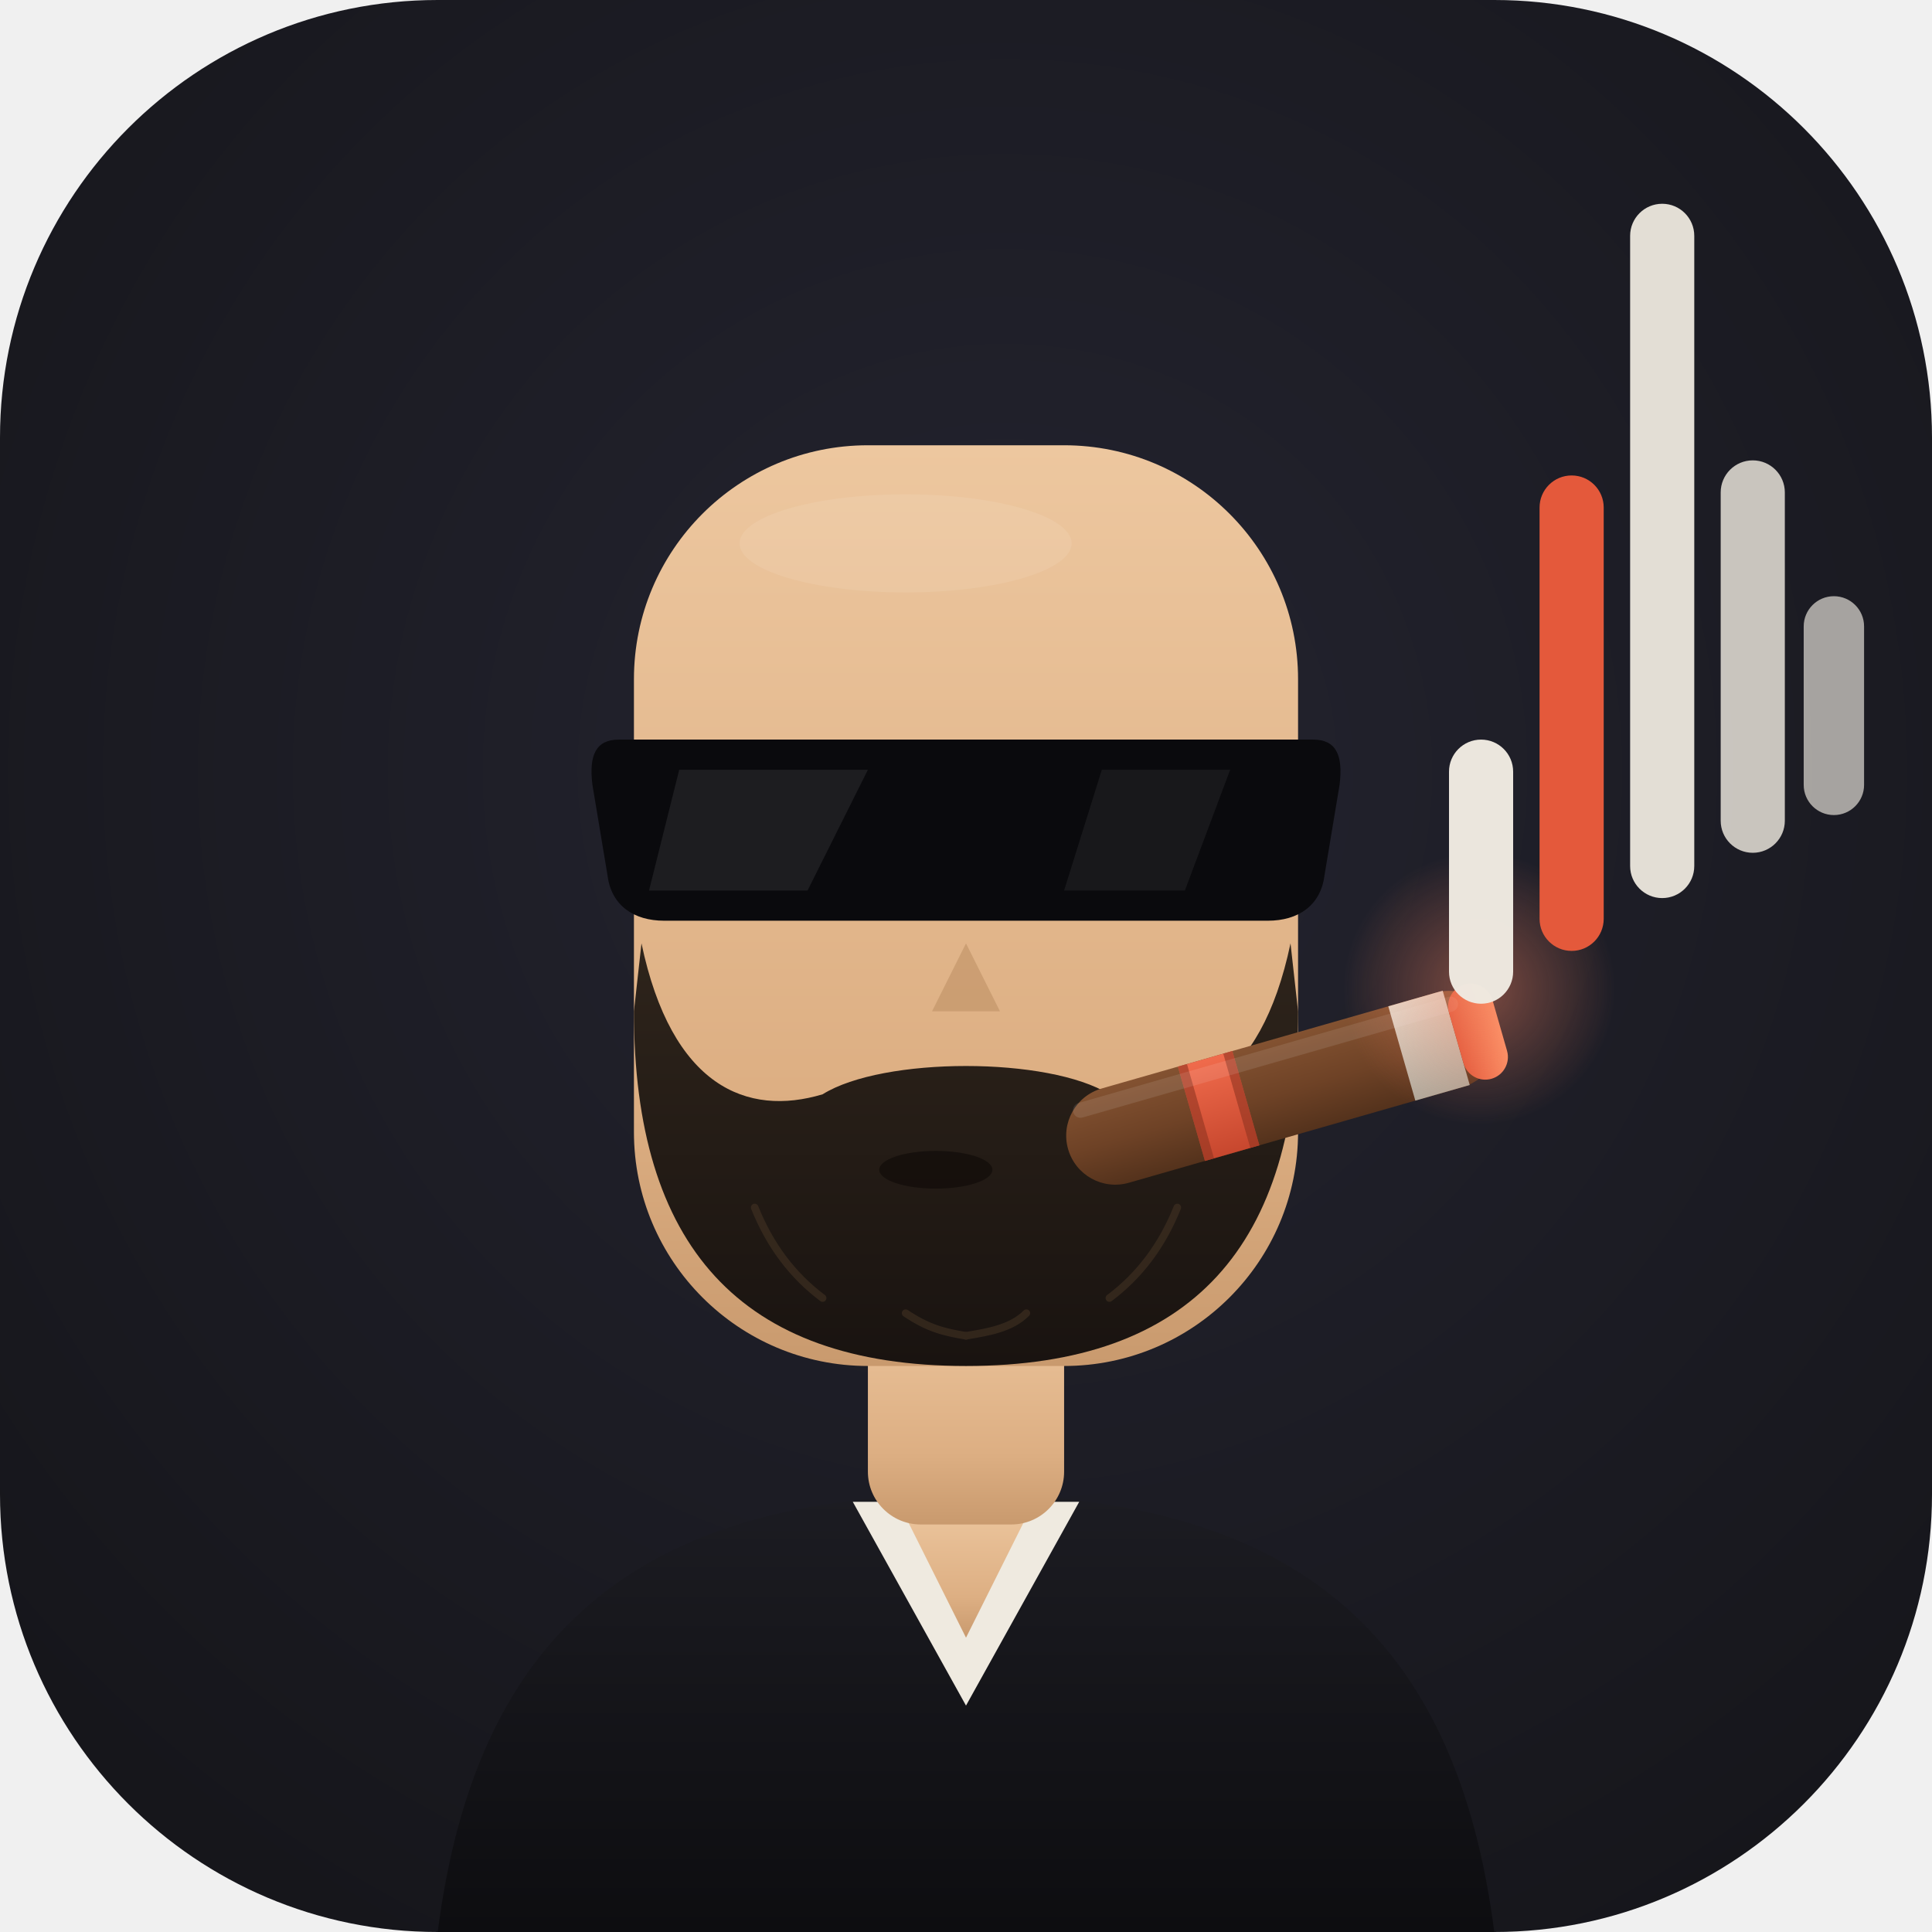
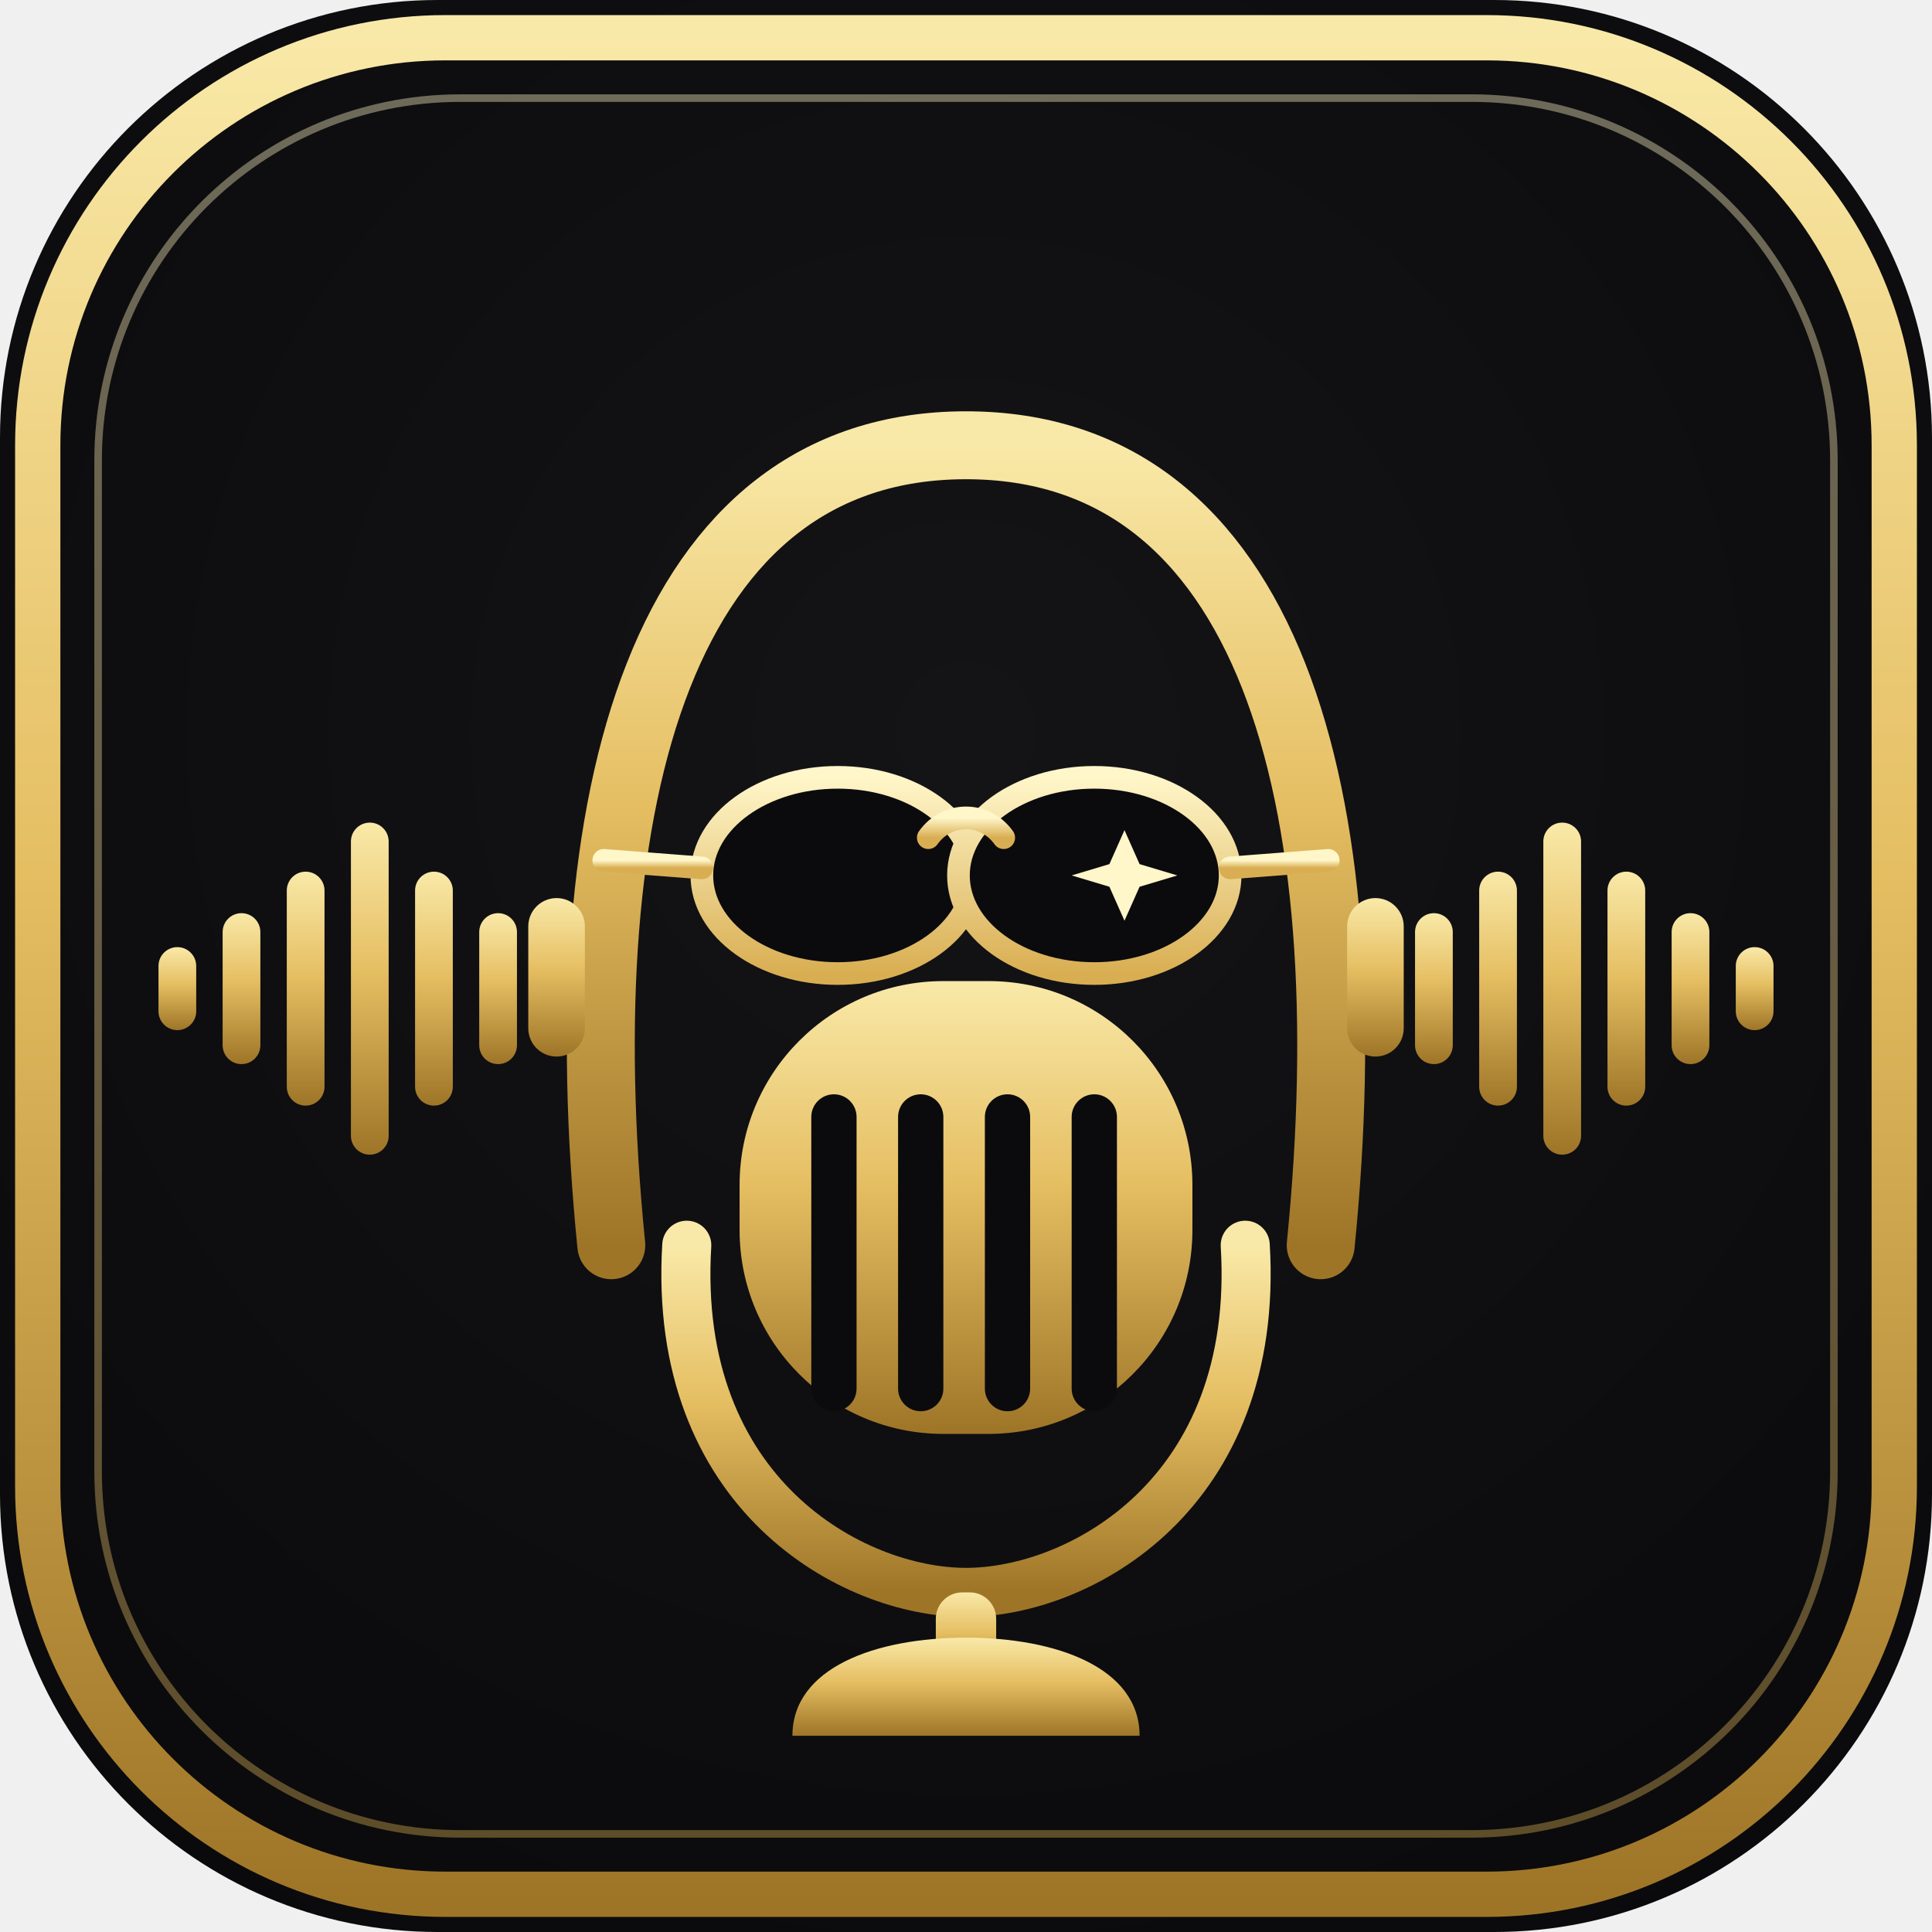
<svg xmlns="http://www.w3.org/2000/svg" viewBox="0 0 512 512" width="512" height="512">
  <defs>
-     <radialGradient id="bgGlow" cx="52%" cy="40%" r="78%">
-       <stop offset="0%" stop-color="#242430" />
-       <stop offset="100%" stop-color="#141418" />
+     <radialGradient id="bg" cx="50%" cy="38%" r="80%">
+       <stop offset="0%" stop-color="#141416" />
+       <stop offset="100%" stop-color="#09090B" />
    </radialGradient>
-     <linearGradient id="skin" x1="0" y1="0" x2="0" y2="1">
-       <stop offset="0%" stop-color="#EDC79F" />
-       <stop offset="70%" stop-color="#DDAF83" />
-       <stop offset="100%" stop-color="#C99A6E" />
+     <linearGradient id="gold" x1="0" y1="0" x2="0" y2="1">
+       <stop offset="0%" stop-color="#F9E9A8" />
+       <stop offset="45%" stop-color="#E5BE62" />
+       <stop offset="100%" stop-color="#9E7527" />
    </linearGradient>
-     <linearGradient id="beard" x1="0" y1="0" x2="0" y2="1">
-       <stop offset="0%" stop-color="#2E241B" />
-       <stop offset="100%" stop-color="#191310" />
+     <linearGradient id="goldHi" x1="0" y1="0" x2="0" y2="1">
+       <stop offset="0%" stop-color="#FFF6C9" />
+       <stop offset="100%" stop-color="#D9AE52" />
    </linearGradient>
-     <linearGradient id="suit" x1="0" y1="0" x2="0" y2="1">
-       <stop offset="0%" stop-color="#1C1C22" />
-       <stop offset="100%" stop-color="#0D0D10" />
-     </linearGradient>
-     <linearGradient id="body" x1="0" y1="0" x2="0" y2="1">
-       <stop offset="0%" stop-color="#835231" />
-       <stop offset="55%" stop-color="#6E4226" />
-       <stop offset="100%" stop-color="#54321C" />
-     </linearGradient>
-     <linearGradient id="band" x1="0" y1="0" x2="0" y2="1">
-       <stop offset="0%" stop-color="#F06B4C" />
-       <stop offset="100%" stop-color="#C7472E" />
-     </linearGradient>
-     <linearGradient id="ash" x1="0" y1="0" x2="0" y2="1">
-       <stop offset="0%" stop-color="#E4DED1" />
-       <stop offset="100%" stop-color="#AFA99C" />
-     </linearGradient>
-     <linearGradient id="ember" x1="0" y1="0" x2="1" y2="0">
-       <stop offset="0%" stop-color="#E4593B" />
-       <stop offset="100%" stop-color="#FF9468" />
-     </linearGradient>
-     <radialGradient id="emberGlow" cx="50%" cy="50%" r="50%">
-       <stop offset="0%" stop-color="#F0805F" stop-opacity="0.45" />
-       <stop offset="100%" stop-color="#F0805F" stop-opacity="0" />
-     </radialGradient>
  </defs>
-   <rect width="512" height="512" rx="116" fill="url(#bgGlow)" />
-   <path d="M116 512 C 126 434, 168 396, 256 396 C 344 396, 386 434, 396 512 Z" fill="url(#suit)" />
-   <path d="M226 398 L 286 398 L 256 452 Z" fill="#EFEAE0" />
-   <path d="M238 398 L 274 398 L 256 434 Z" fill="url(#skin)" />
-   <rect x="230" y="340" width="52" height="64" rx="14" fill="url(#skin)" />
-   <rect x="230" y="340" width="52" height="18" fill="#B8895E" opacity="0.55" />
-   <rect x="168" y="118" width="176" height="244" rx="62" fill="url(#skin)" />
-   <ellipse cx="240" cy="144" rx="44" ry="13" fill="#FFFFFF" opacity="0.08" />
-   <path d="M170 250            C 178 288, 198 296, 218 290            C 234 280, 278 280, 294 290            C 314 296, 334 288, 342 250            L 344 268            C 344 330, 316 362, 256 362            C 196 362, 168 330, 168 268            Z" fill="url(#beard)" />
-   <ellipse cx="248" cy="310" rx="15" ry="5" fill="#0D0906" opacity="0.6" />
-   <g stroke="#4A3826" stroke-width="2" opacity="0.5" fill="none" stroke-linecap="round">
-     <path d="M200 320 C 204 330, 210 338, 218 344" />
-     <path d="M312 320 C 308 330, 302 338, 294 344" />
-     <path d="M240 348 C 246 352, 250 353, 256 354" />
-     <path d="M272 348 C 268 352, 262 353, 256 354" />
+   <rect width="512" height="512" rx="116" fill="url(#bg)" />
+   <rect x="10" y="10" width="492" height="492" rx="108" fill="none" stroke="url(#gold)" stroke-width="12" />
+   <rect x="26" y="26" width="460" height="460" rx="96" fill="none" stroke="url(#goldHi)" stroke-width="2" opacity="0.4" />
+   <path d="M 162 330            C 150 210, 176 118, 256 118            C 336 118, 362 210, 350 330" fill="none" stroke="url(#gold)" stroke-width="18" stroke-linecap="round" />
+   <line x1="184" y1="208" x2="328" y2="208" stroke="url(#goldHi)" stroke-width="7" stroke-linecap="round" />
+   <ellipse cx="222" cy="232" rx="36" ry="26" fill="#0B0B0D" stroke="url(#goldHi)" stroke-width="6" />
+   <ellipse cx="290" cy="232" rx="36" ry="26" fill="#0B0B0D" stroke="url(#goldHi)" stroke-width="6" />
+   <path d="M 246 222 C 251 215, 261 215, 266 222" fill="none" stroke="url(#goldHi)" stroke-width="6" stroke-linecap="round" />
+   <line x1="186" y1="230" x2="160" y2="228" stroke="url(#goldHi)" stroke-width="6" stroke-linecap="round" />
+   <line x1="326" y1="230" x2="352" y2="228" stroke="url(#goldHi)" stroke-width="6" stroke-linecap="round" />
+   <path d="M 298 220 L 302 229 L 312 232 L 302 235 L 298 244 L 294 235 L 284 232 L 294 229 Z" fill="#FFF6C9" />
+   <rect x="140" y="238" width="15" height="42" rx="7.5" fill="url(#gold)" />
+   <rect x="357" y="238" width="15" height="42" rx="7.5" fill="url(#gold)" />
+   <rect x="196" y="260" width="120" height="120" rx="54" fill="url(#gold)" />
+   <g fill="#0B0B0D">
+     <rect x="215" y="290" width="12" height="84" rx="6" />
+     <rect x="238" y="290" width="12" height="84" rx="6" />
+     <rect x="261" y="290" width="12" height="84" rx="6" />
+     <rect x="284" y="290" width="12" height="84" rx="6" />
  </g>
-   <path d="M164 196            L 348 196            C 354 196, 356 200, 355 208            L 351 232            C 350 240, 344 244, 336 244            L 176 244            C 168 244, 162 240, 161 232            L 157 208            C 156 200, 158 196, 164 196            Z" fill="#0A0A0D" />
-   <path d="M180 204 L 230 204 L 214 236 L 172 236 Z" fill="#FFFFFF" opacity="0.08" />
-   <path d="M292 204 L 326 204 L 314 236 L 282 236 Z" fill="#FFFFFF" opacity="0.06" />
-   <path d="M247 268 L 265 268 L 256 250 Z" fill="#B8895E" opacity="0.5" />
-   <g transform="rotate(-16 288 300)">
-     <rect x="282" y="290" width="118" height="26" rx="13" fill="url(#body)" />
-     <rect x="316" y="290" width="15" height="26" fill="url(#band)" />
-     <rect x="316" y="290" width="2.5" height="26" fill="#8F3320" opacity="0.6" />
-     <rect x="328.5" y="290" width="2.5" height="26" fill="#8F3320" opacity="0.6" />
-     <rect x="374" y="290" width="15" height="26" fill="url(#ash)" />
-     <rect x="389" y="290" width="12" height="26" rx="6" fill="url(#ember)" />
-     <rect x="286" y="292" width="106" height="4" rx="2" fill="#FFFFFF" opacity="0.10" />
+   <path d="M 182 330 C 178 396, 226 422, 256 422 C 286 422, 334 396, 330 330" fill="none" stroke="url(#gold)" stroke-width="13" stroke-linecap="round" />
+   <rect x="248" y="422" width="16" height="24" rx="7" fill="url(#gold)" />
+   <path d="M 210 460 L 302 460 C 302 442, 280 434, 256 434 C 232 434, 210 442, 210 460 Z" fill="url(#gold)" />
+   <g fill="url(#gold)">
+     <rect x="42" y="251" width="10" height="22" rx="5" />
+     <rect x="59" y="242" width="10" height="40" rx="5" />
+     <rect x="76" y="231" width="10" height="62" rx="5" />
+     <rect x="93" y="218" width="10" height="88" rx="5" />
+     <rect x="110" y="231" width="10" height="62" rx="5" />
+     <rect x="127" y="242" width="10" height="40" rx="5" />
  </g>
-   <circle cx="392" cy="262" r="36" fill="url(#emberGlow)" />
-   <g fill="#EFEAE0">
-     <rect x="384" y="196" width="17" height="70" rx="8.5" opacity="0.98" />
-     <rect x="408" y="126" width="17" height="126" rx="8.5" fill="#E4593B" />
-     <rect x="432" y="54" width="17" height="184" rx="8.5" opacity="0.94" />
-     <rect x="456" y="122" width="17" height="104" rx="8.5" opacity="0.82" />
-     <rect x="478" y="158" width="16" height="58" rx="8" opacity="0.66" />
+   <g fill="url(#gold)">
+     <rect x="375" y="242" width="10" height="40" rx="5" />
+     <rect x="392" y="231" width="10" height="62" rx="5" />
+     <rect x="409" y="218" width="10" height="88" rx="5" />
+     <rect x="426" y="231" width="10" height="62" rx="5" />
+     <rect x="443" y="242" width="10" height="40" rx="5" />
+     <rect x="460" y="251" width="10" height="22" rx="5" />
  </g>
</svg>
